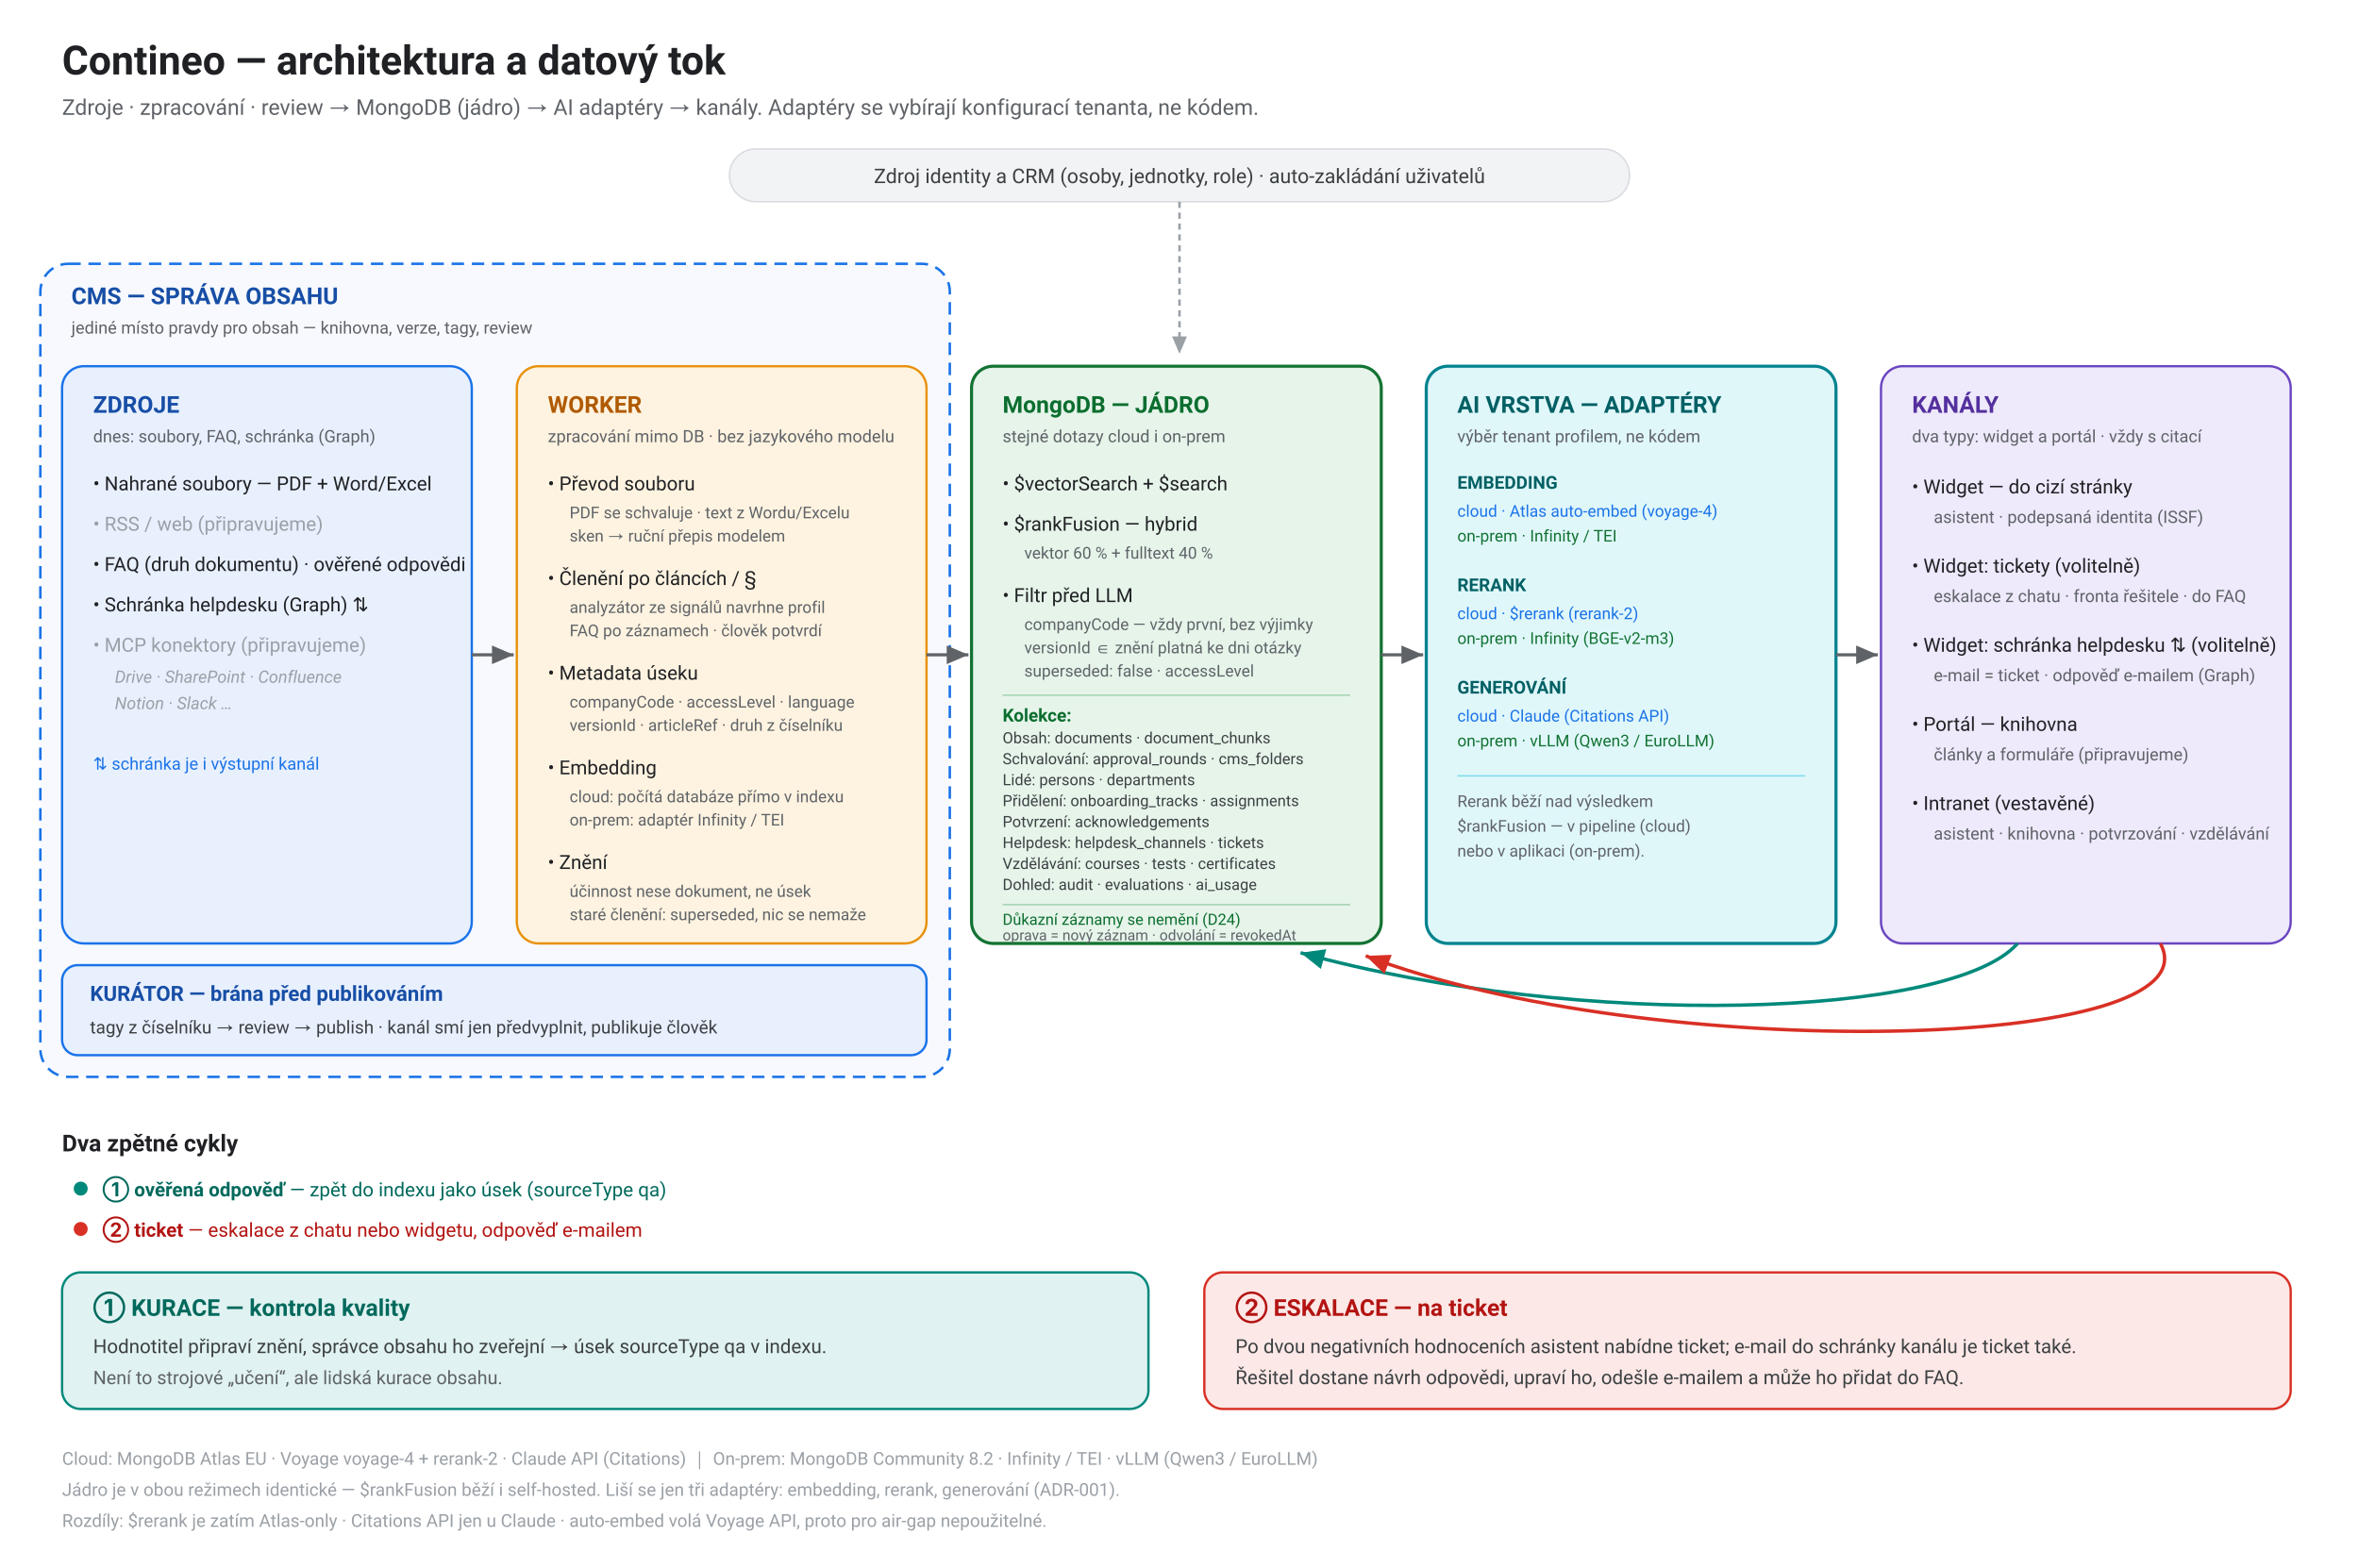
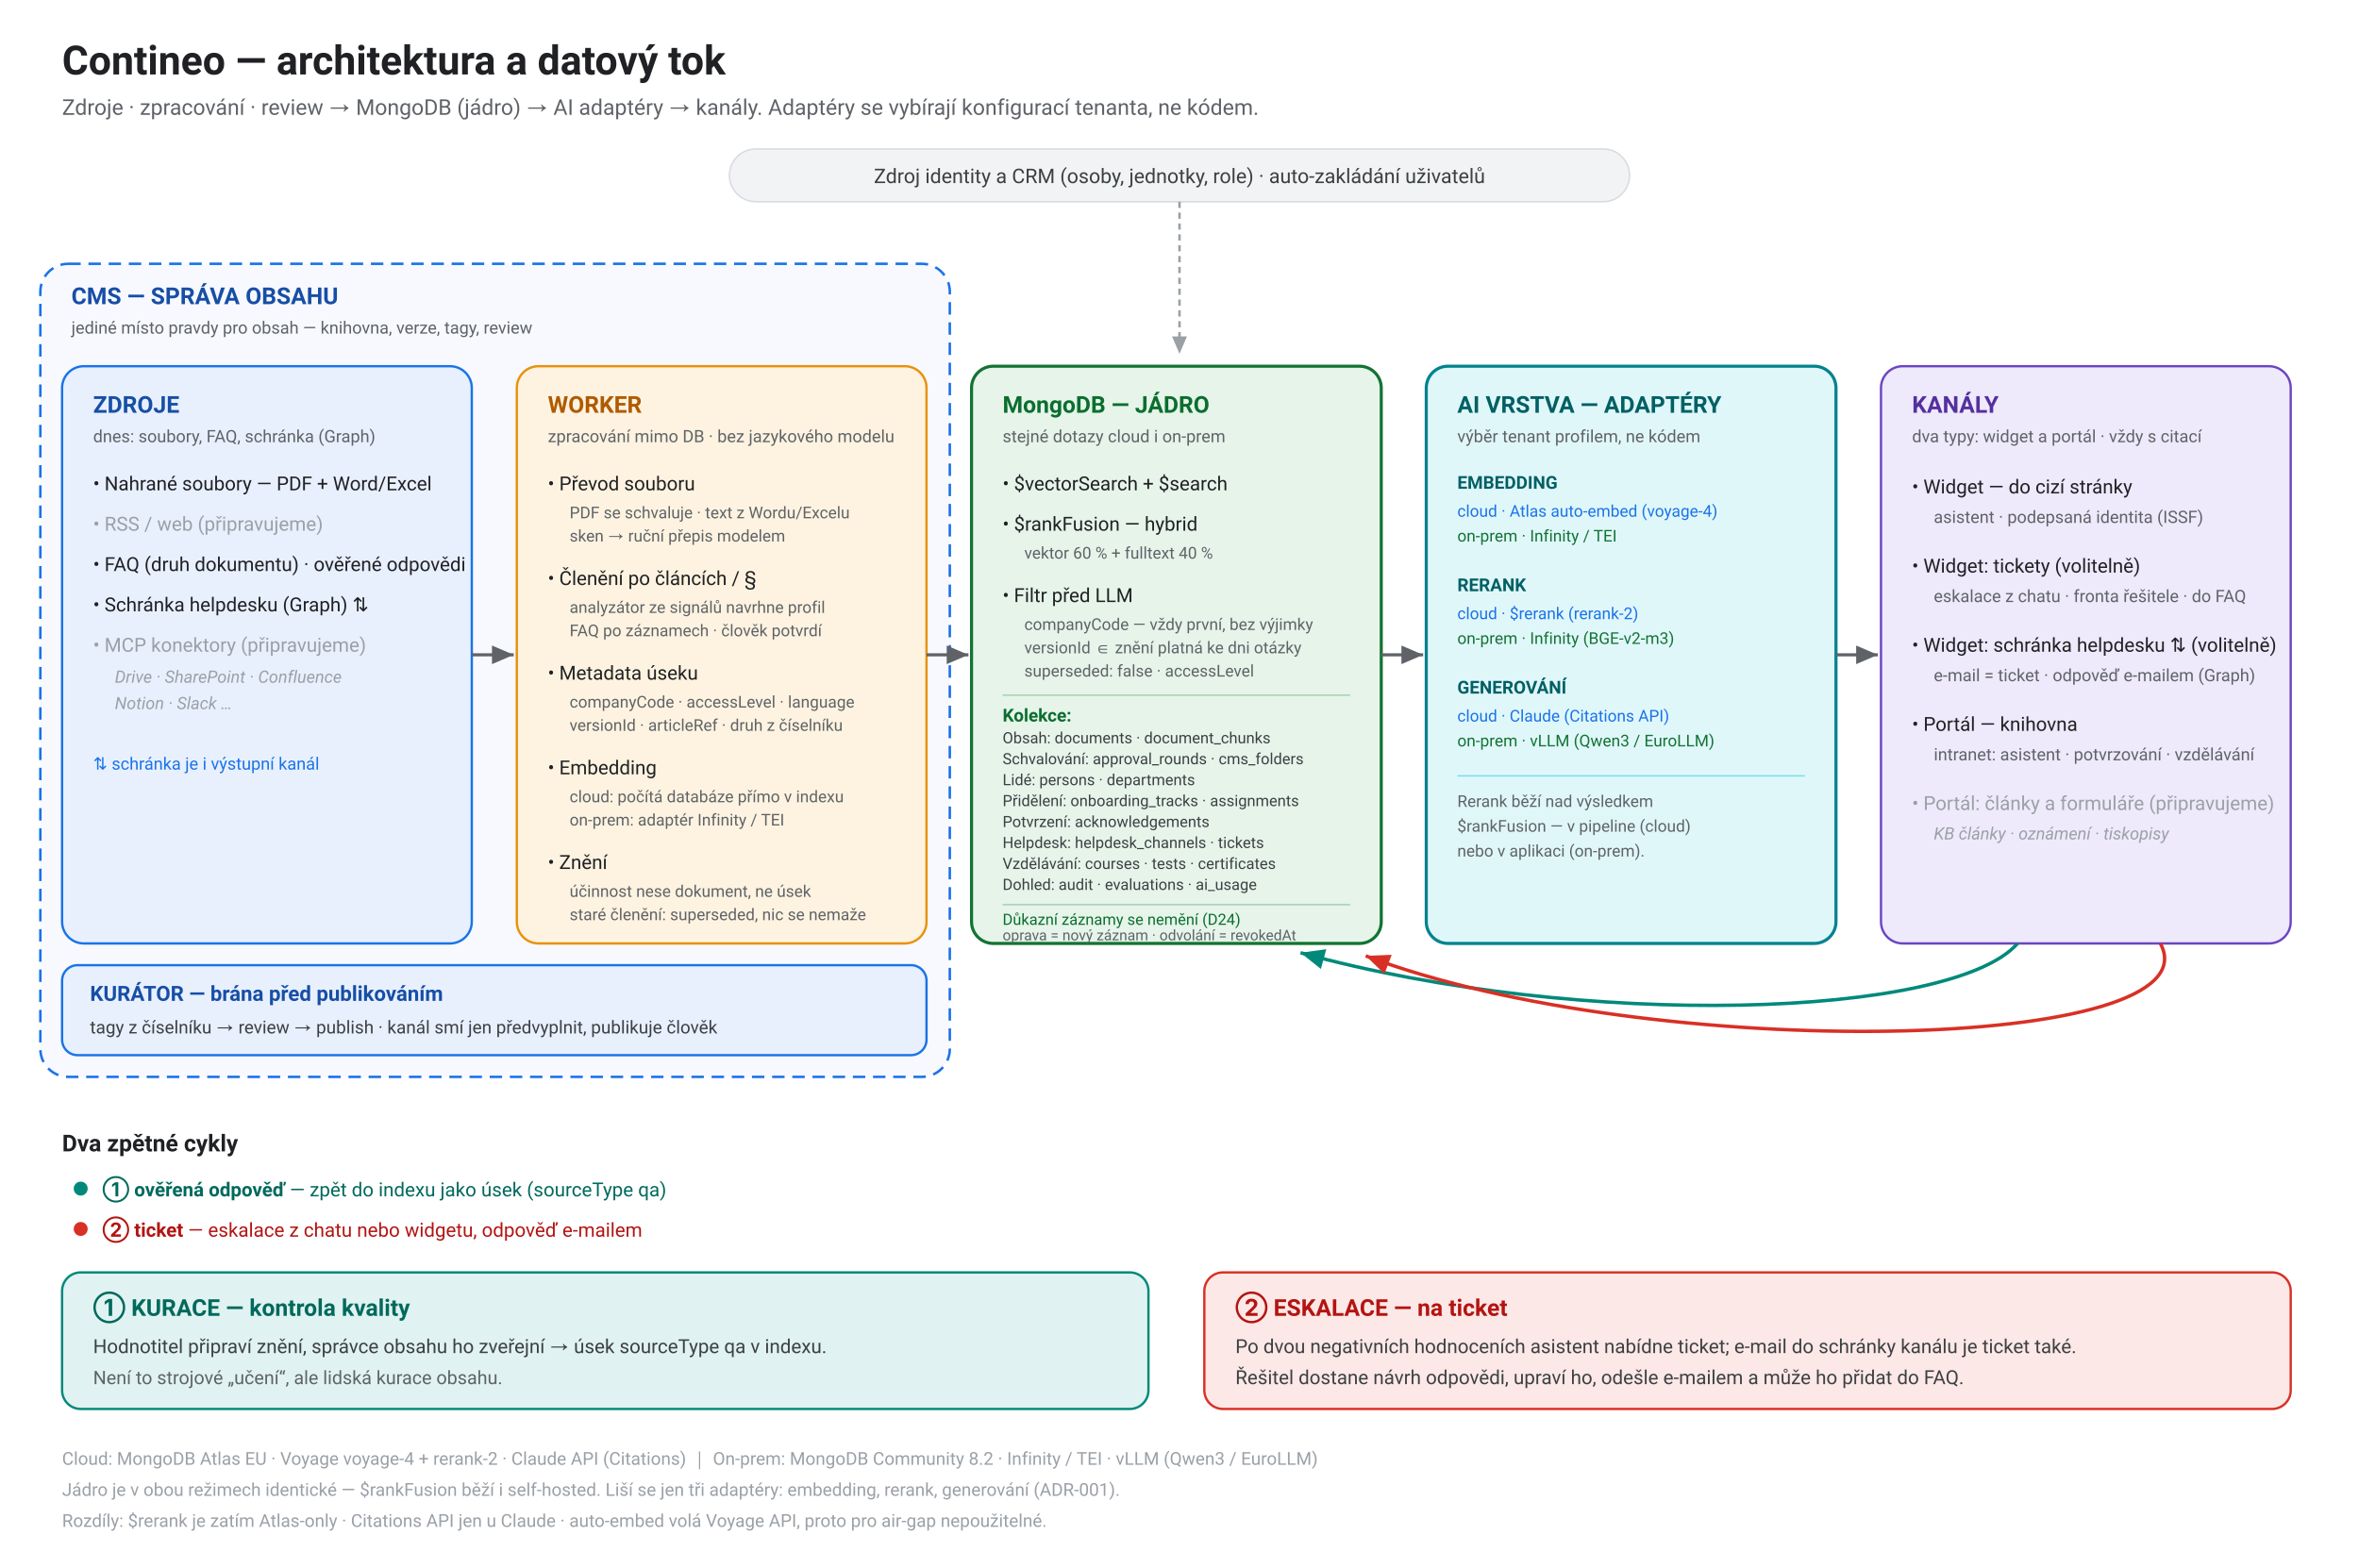
<svg xmlns="http://www.w3.org/2000/svg" viewBox="0 0 1520 1010" font-family="-apple-system, Segoe UI, Roboto, Helvetica, Arial, sans-serif">
  <defs>
    <marker id="arrow" markerWidth="10" markerHeight="10" refX="7" refY="3" orient="auto" markerUnits="strokeWidth">
      <path d="M0,0 L7,3 L0,6 Z" fill="#5f6368" />
    </marker>
    <marker id="arrowTeal" markerWidth="10" markerHeight="10" refX="7" refY="3" orient="auto" markerUnits="strokeWidth">
      <path d="M0,0 L7,3 L0,6 Z" fill="#00897B" />
    </marker>
    <marker id="arrowRed" markerWidth="10" markerHeight="10" refX="7" refY="3" orient="auto" markerUnits="strokeWidth">
      <path d="M0,0 L7,3 L0,6 Z" fill="#D93025" />
    </marker>
    <marker id="arrowGray" markerWidth="10" markerHeight="10" refX="7" refY="3" orient="auto" markerUnits="strokeWidth">
      <path d="M0,0 L7,3 L0,6 Z" fill="#9aa0a6" />
    </marker>
  </defs>
  <text x="40" y="48" font-size="26" font-weight="700" fill="#202124">Contineo — architektura a datový tok</text>
  <text x="40" y="74" font-size="14" fill="#5f6368">Zdroje · zpracování · review → MongoDB (jádro) → AI adaptéry → kanály. Adaptéry se vybírají konfigurací tenanta, ne kódem.</text>
  <rect x="470" y="96" width="580" height="34" rx="17" fill="#F1F3F4" stroke="#dadce0" />
  <text x="760" y="118" font-size="13" fill="#3c4043" text-anchor="middle">Zdroj identity a CRM (osoby, jednotky, role) · auto-zakládání uživatelů</text>
  <path d="M760,130 L760,228" stroke="#9aa0a6" stroke-width="1.6" stroke-dasharray="4 3" marker-end="url(#arrowGray)" />
  <rect x="26" y="170" width="586" height="524" rx="18" fill="#F7F9FE" stroke="#1A73E8" stroke-width="1.6" stroke-dasharray="8 5" />
  <text x="46" y="196" font-size="15" font-weight="700" fill="#174EA6">CMS — SPRÁVA OBSAHU</text>
  <text x="46" y="215" font-size="11" fill="#5f6368">jediné místo pravdy pro obsah — knihovna, verze, tagy, review</text>
  <rect x="40" y="236" width="264" height="372" rx="14" fill="#E8F0FE" stroke="#1A73E8" stroke-width="1.5" />
  <text x="60" y="266" font-size="15" font-weight="700" fill="#174EA6">ZDROJE</text>
  <text x="60" y="285" font-size="11" fill="#5f6368">dnes: soubory, FAQ, schránka (Graph)</text>
  <g font-size="12.5" fill="#202124">
    <text x="60" y="316">• Nahrané soubory — PDF + Word/Excel</text>
    <text x="60" y="342" fill="#9aa0a6">• RSS / web (připravujeme)</text>
    <text x="60" y="368">• FAQ (druh dokumentu) · ověřené odpovědi</text>
    <text x="60" y="394">• Schránka helpdesku (Graph) ⇅</text>
    <text x="60" y="420" fill="#9aa0a6">• MCP konektory (připravujeme)</text>
    <text x="74" y="440" font-size="11" fill="#9aa0a6" font-style="italic">Drive · SharePoint · Confluence</text>
    <text x="74" y="457" font-size="11" fill="#9aa0a6" font-style="italic">Notion · Slack …</text>
  </g>
  <text x="60" y="496" font-size="11" fill="#1A73E8">⇅ schránka je i výstupní kanál</text>
  <rect x="333" y="236" width="264" height="372" rx="14" fill="#FEF3E0" stroke="#E8920C" stroke-width="1.5" />
  <text x="353" y="266" font-size="15" font-weight="700" fill="#B05A00">WORKER</text>
  <text x="353" y="285" font-size="11" fill="#5f6368">zpracování mimo DB · bez jazykového modelu</text>
  <g font-size="12.5" fill="#202124">
    <text x="353" y="316">• Převod souboru</text>
    <text x="367" y="334" font-size="10.5" fill="#5f6368">PDF se schvaluje · text z Wordu/Excelu</text>
    <text x="367" y="349" font-size="10.5" fill="#5f6368">sken → ruční přepis modelem</text>
    <text x="353" y="377">• Členění po článcích / §</text>
    <text x="367" y="395" font-size="10.5" fill="#5f6368">analyzátor ze signálů navrhne profil</text>
    <text x="367" y="410" font-size="10.5" fill="#5f6368">FAQ po záznamech · člověk potvrdí</text>
    <text x="353" y="438">• Metadata úseku</text>
    <text x="367" y="456" font-size="10.5" fill="#5f6368">companyCode · accessLevel · language</text>
    <text x="367" y="471" font-size="10.5" fill="#5f6368">versionId · articleRef · druh z číselníku</text>
    <text x="353" y="499">• Embedding</text>
    <text x="367" y="517" font-size="10.5" fill="#5f6368">cloud: počítá databáze přímo v indexu</text>
    <text x="367" y="532" font-size="10.5" fill="#5f6368">on-prem: adaptér Infinity / TEI</text>
    <text x="353" y="560">• Znění</text>
    <text x="367" y="578" font-size="10.5" fill="#5f6368">účinnost nese dokument, ne úsek</text>
    <text x="367" y="593" font-size="10.5" fill="#5f6368">staré členění: superseded, nic se nemaže</text>
  </g>
  <rect x="40" y="622" width="557" height="58" rx="10" fill="#E8F0FE" stroke="#1A73E8" stroke-width="1.5" />
  <text x="58" y="645" font-size="13.5" font-weight="700" fill="#174EA6">KURÁTOR — brána před publikováním</text>
  <text x="58" y="666" font-size="11.5" fill="#3c4043">tagy z číselníku → review → publish · kanál smí jen předvyplnit, publikuje člověk</text>
  <rect x="626" y="236" width="264" height="372" rx="14" fill="#E6F4EA" stroke="#137333" stroke-width="2" />
  <text x="646" y="266" font-size="15" font-weight="700" fill="#0B6E2E">MongoDB — JÁDRO</text>
  <text x="646" y="285" font-size="11" fill="#5f6368">stejné dotazy cloud i on-prem</text>
  <g font-size="12.5" fill="#202124">
    <text x="646" y="316">• $vectorSearch + $search</text>
    <text x="646" y="342">• $rankFusion — hybrid</text>
    <text x="660" y="360" font-size="10.5" fill="#5f6368">vektor 60 % + fulltext 40 %</text>
    <text x="646" y="388">• Filtr před LLM</text>
    <text x="660" y="406" font-size="10.5" fill="#5f6368">companyCode — vždy první, bez výjimky</text>
    <text x="660" y="421" font-size="10.5" fill="#5f6368">versionId ∈ znění platná ke dni otázky</text>
    <text x="660" y="436" font-size="10.5" fill="#5f6368">superseded: false · accessLevel</text>
  </g>
  <line x1="646" y1="448" x2="870" y2="448" stroke="#A8D5B5" stroke-width="1" />
  <text x="646" y="465" font-size="11.5" fill="#0B6E2E" font-weight="600">Kolekce:</text>
  <text x="646" y="479" font-size="10" fill="#3c4043">Obsah: documents · document_chunks</text>
  <text x="646" y="492.5" font-size="10" fill="#3c4043">Schvalování: approval_rounds · cms_folders</text>
  <text x="646" y="506" font-size="10" fill="#3c4043">Lidé: persons · departments</text>
  <text x="646" y="519.5" font-size="10" fill="#3c4043">Přidělení: onboarding_tracks · assignments</text>
  <text x="646" y="533" font-size="10" fill="#3c4043">Potvrzení: acknowledgements</text>
  <text x="646" y="546.5" font-size="10" fill="#3c4043">Helpdesk: helpdesk_channels · tickets</text>
  <text x="646" y="560" font-size="10" fill="#3c4043">Vzdělávání: courses · tests · certificates</text>
  <text x="646" y="573.5" font-size="10" fill="#3c4043">Dohled: audit · evaluations · ai_usage</text>
  <line x1="646" y1="583" x2="870" y2="583" stroke="#A8D5B5" stroke-width="1" />
  <text x="646" y="596" font-size="10" fill="#0B6E2E">Důkazní záznamy se nemění (D24)</text>
  <text x="646" y="606" font-size="9.5" fill="#5f6368">oprava = nový záznam · odvolání = revokedAt</text>
  <rect x="919" y="236" width="264" height="372" rx="14" fill="#E0F7FA" stroke="#00838F" stroke-width="2" />
  <text x="939" y="266" font-size="15" font-weight="700" fill="#006064">AI VRSTVA — ADAPTÉRY</text>
  <text x="939" y="285" font-size="11" fill="#5f6368">výběr tenant profilem, ne kódem</text>
  <text x="939" y="315" font-size="11.5" font-weight="700" fill="#006064">EMBEDDING</text>
  <text x="939" y="333" font-size="10.5" fill="#1A73E8">cloud · Atlas auto-embed (voyage-4)</text>
  <text x="939" y="349" font-size="10.5" fill="#137333">on-prem · Infinity / TEI</text>
  <text x="939" y="381" font-size="11.5" font-weight="700" fill="#006064">RERANK</text>
  <text x="939" y="399" font-size="10.5" fill="#1A73E8">cloud · $rerank (rerank-2)</text>
  <text x="939" y="415" font-size="10.5" fill="#137333">on-prem · Infinity (BGE-v2-m3)</text>
  <text x="939" y="447" font-size="11.5" font-weight="700" fill="#006064">GENEROVÁNÍ</text>
  <text x="939" y="465" font-size="10.5" fill="#1A73E8">cloud · Claude (Citations API)</text>
  <text x="939" y="481" font-size="10.5" fill="#137333">on-prem · vLLM (Qwen3 / EuroLLM)</text>
  <line x1="939" y1="500" x2="1163" y2="500" stroke="#80DEEA" stroke-width="1" />
  <text x="939" y="520" font-size="10.5" fill="#5f6368">Rerank běží nad výsledkem</text>
  <text x="939" y="536" font-size="10.5" fill="#5f6368">$rankFusion — v pipeline (cloud)</text>
  <text x="939" y="552" font-size="10.5" fill="#5f6368">nebo v aplikaci (on-prem).</text>
  <rect x="1212" y="236" width="264" height="372" rx="14" fill="#EEE9FB" stroke="#6B46C1" stroke-width="1.5" />
  <text x="1232" y="266" font-size="15" font-weight="700" fill="#54309E">KANÁLY</text>
  <text x="1232" y="285" font-size="11" fill="#5f6368">dva typy: widget a portál · vždy s citací</text>
  <g font-size="12.5" fill="#202124">
    <text x="1232" y="318">• Widget — do cizí stránky</text>
    <text x="1246" y="337" font-size="11" fill="#5f6368">asistent · podepsaná identita (ISSF)</text>
    <text x="1232" y="369">• Widget: tickety (volitelně)</text>
    <text x="1246" y="388" font-size="11" fill="#5f6368">eskalace z chatu · fronta řešitele · do FAQ</text>
    <text x="1232" y="420">• Widget: schránka helpdesku ⇅ (volitelně)</text>
    <text x="1246" y="439" font-size="11" fill="#5f6368">e-mail = ticket · odpověď e-mailem (Graph)</text>
    <text x="1232" y="471">• Portál — knihovna</text>
-     <text x="1246" y="490" font-size="11" fill="#5f6368">články a formuláře (připravujeme)</text>
-     <text x="1232" y="522">• Intranet (vestavěné)</text>
-     <text x="1246" y="541" font-size="11" fill="#5f6368">asistent · knihovna · potvrzování · vzdělávání</text>
+     <text x="1246" y="490" font-size="11" fill="#5f6368">intranet: asistent · potvrzování · vzdělávání</text>
+     <text x="1232" y="522" fill="#9aa0a6">• Portál: články a formuláře (připravujeme)</text>
+     <text x="1246" y="541" font-size="11" fill="#9aa0a6" font-style="italic">KB články · oznámení · tiskopisy</text>
  </g>
  <path d="M304,422 L331,422" stroke="#5f6368" stroke-width="2" marker-end="url(#arrow)" />
  <path d="M597,422 L624,422" stroke="#5f6368" stroke-width="2" marker-end="url(#arrow)" />
  <path d="M890,422 L917,422" stroke="#5f6368" stroke-width="2" marker-end="url(#arrow)" />
  <path d="M1183,422 L1210,422" stroke="#5f6368" stroke-width="2" marker-end="url(#arrow)" />
  <path d="M1300,608 C1258,656 1020,664 838,614" fill="none" stroke="#00897B" stroke-width="2.2" marker-end="url(#arrowTeal)" />
  <path d="M1392,608 C1430,678 1064,686 880,616" fill="none" stroke="#D93025" stroke-width="2.2" marker-end="url(#arrowRed)" />
  <text x="40" y="742" font-size="15" font-weight="700" fill="#202124">Dva zpětné cykly</text>
  <circle cx="52" cy="766" r="4.5" fill="#00897B" />
  <text x="66" y="771" font-size="12.5" fill="#00695C">
    <tspan font-weight="700">① ověřená odpověď</tspan> — zpět do indexu jako úsek (sourceType qa)</text>
  <circle cx="52" cy="792" r="4.5" fill="#D93025" />
  <text x="66" y="797" font-size="12.5" fill="#B31412">
    <tspan font-weight="700">② ticket</tspan> — eskalace z chatu nebo widgetu, odpověď e-mailem</text>
  <rect x="40" y="820" width="700" height="88" rx="12" fill="#E0F2F1" stroke="#00897B" stroke-width="1.5" />
  <text x="60" y="848" font-size="15" font-weight="700" fill="#00695C">① KURACE — kontrola kvality</text>
  <text x="60" y="872" font-size="12.5" fill="#3c4043">Hodnotitel připraví znění, správce obsahu ho zveřejní → úsek sourceType qa v indexu.</text>
  <text x="60" y="892" font-size="12" fill="#5f6368">Není to strojové „učení“, ale lidská kurace obsahu.</text>
  <rect x="776" y="820" width="700" height="88" rx="12" fill="#FCE8E6" stroke="#D93025" stroke-width="1.5" />
  <text x="796" y="848" font-size="15" font-weight="700" fill="#B31412">② ESKALACE — na ticket</text>
  <text x="796" y="872" font-size="12.5" fill="#3c4043">Po dvou negativních hodnoceních asistent nabídne ticket; e-mail do schránky kanálu je ticket také.</text>
  <text x="796" y="892" font-size="12.5" fill="#3c4043">Řešitel dostane návrh odpovědi, upraví ho, odešle e-mailem a může ho přidat do FAQ.</text>
  <text x="40" y="944" font-size="11.5" fill="#9aa0a6">Cloud: MongoDB Atlas EU · Voyage voyage-4 + rerank-2 · Claude API (Citations)  │  On-prem: MongoDB Community 8.2 · Infinity / TEI · vLLM (Qwen3 / EuroLLM)</text>
  <text x="40" y="964" font-size="11.5" fill="#9aa0a6">Jádro je v obou režimech identické — $rankFusion běží i self-hosted. Liší se jen tři adaptéry: embedding, rerank, generování (ADR-001).</text>
  <text x="40" y="984" font-size="11.5" fill="#9aa0a6">Rozdíly: $rerank je zatím Atlas-only · Citations API jen u Claude · auto-embed volá Voyage API, proto pro air-gap nepoužitelné.</text>
</svg>
